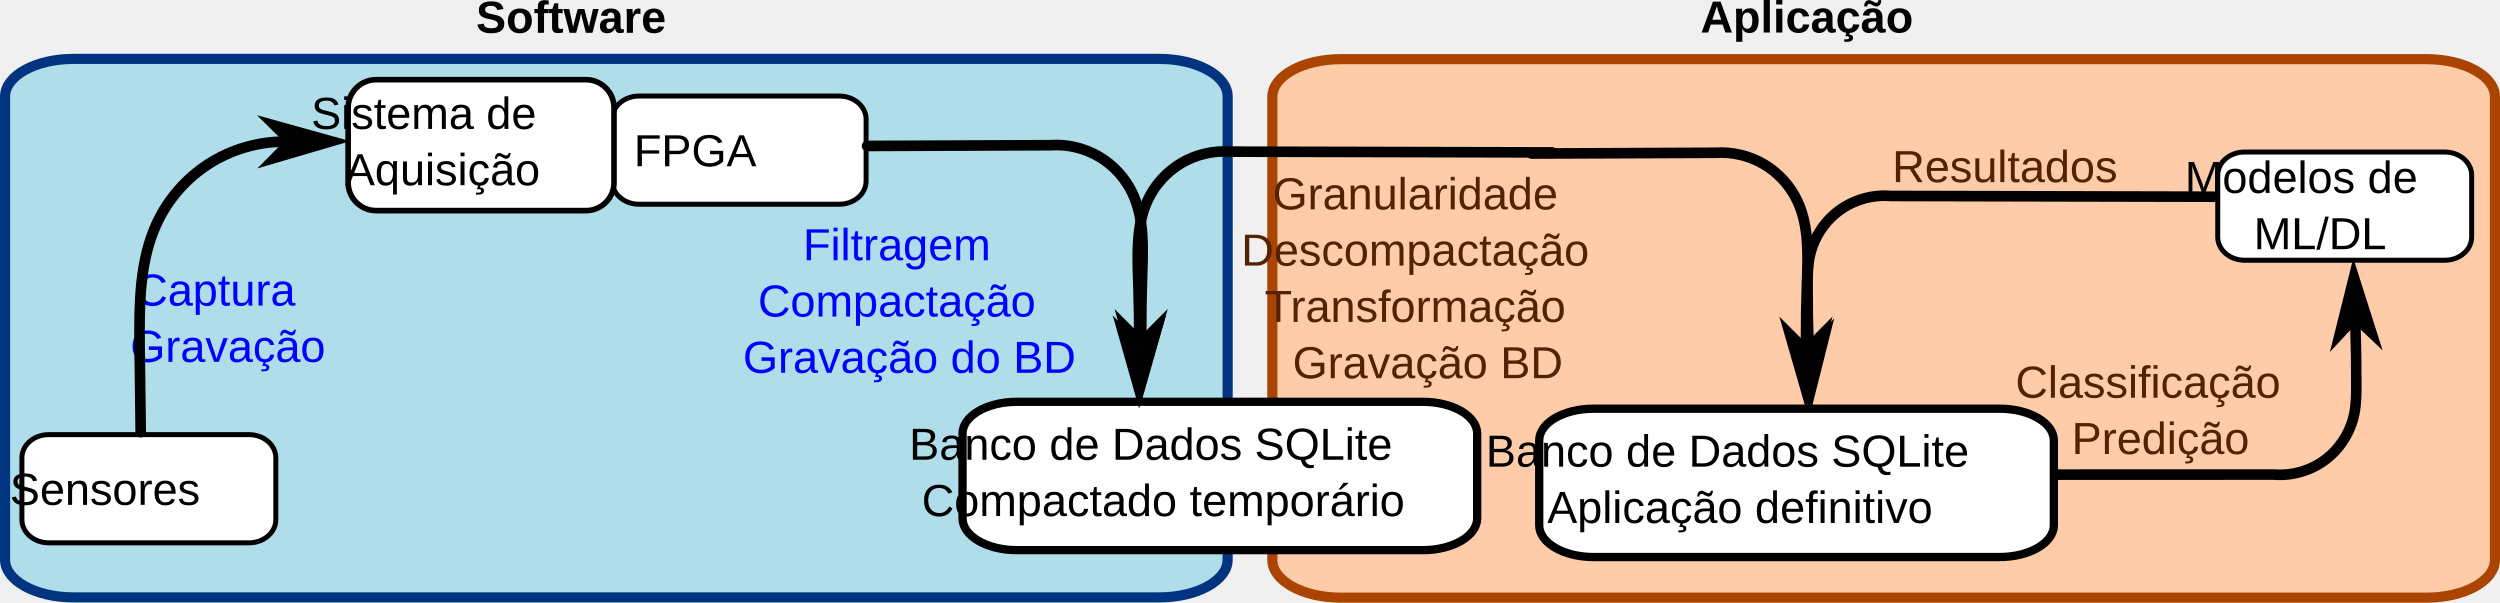
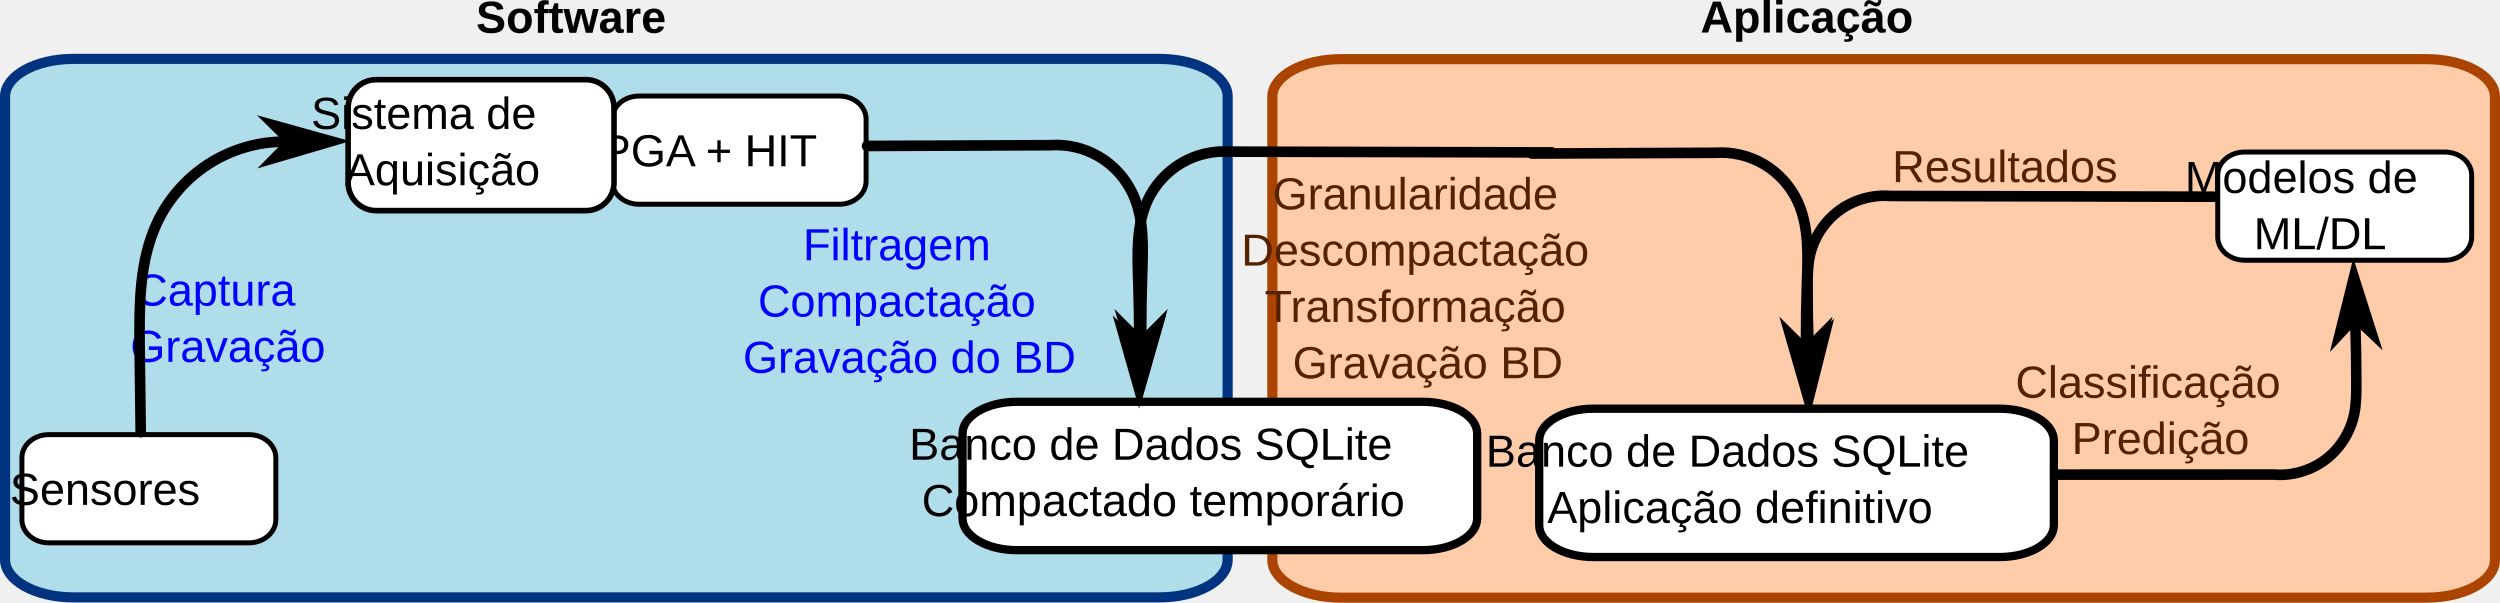
<svg xmlns="http://www.w3.org/2000/svg" width="235.036mm" height="56.664mm" viewBox="0 0 235.036 56.664" version="1.1" id="svg1">
  <defs id="defs1">
    <marker style="overflow:visible" id="DartArrow" refX="0" refY="0" orient="auto-start-reverse" markerWidth="1" markerHeight="1" viewBox="0 0 1 1" preserveAspectRatio="xMidYMid">
      <path style="fill:context-stroke;fill-rule:evenodd;stroke:none" d="M 0,0 5,-5 -12.5,0 5,5 Z" transform="scale(-0.5)" id="path13" />
    </marker>
    <marker style="overflow:visible" id="DartArrow-6" refX="0" refY="0" orient="auto-start-reverse" markerWidth="1" markerHeight="1" viewBox="0 0 1 1" preserveAspectRatio="xMidYMid">
      <path style="fill:context-stroke;fill-rule:evenodd;stroke:none" d="M 0,0 5,-5 -12.5,0 5,5 Z" transform="scale(-0.5)" id="path13-8" />
    </marker>
    <marker style="overflow:visible" id="DartArrow-6-7" refX="0" refY="0" orient="auto-start-reverse" markerWidth="1" markerHeight="1" viewBox="0 0 1 1" preserveAspectRatio="xMidYMid">
      <path style="fill:context-stroke;fill-rule:evenodd;stroke:none" d="M 0,0 5,-5 -12.5,0 5,5 Z" transform="scale(-0.5)" id="path13-8-1" />
    </marker>
    <marker style="overflow:visible" id="DartArrow-6-0" refX="0" refY="0" orient="auto-start-reverse" markerWidth="1" markerHeight="1" viewBox="0 0 1 1" preserveAspectRatio="xMidYMid">
      <path style="fill:context-stroke;fill-rule:evenodd;stroke:none" d="M 0,0 5,-5 -12.5,0 5,5 Z" transform="scale(-0.5)" id="path13-8-7" />
    </marker>
    <marker style="overflow:visible" id="DartArrow-6-0-1" refX="0" refY="0" orient="auto-start-reverse" markerWidth="1" markerHeight="1" viewBox="0 0 1 1" preserveAspectRatio="xMidYMid">
      <path style="fill:context-stroke;fill-rule:evenodd;stroke:none" d="M 0,0 5,-5 -12.5,0 5,5 Z" transform="scale(-0.5)" id="path13-8-7-8" />
    </marker>
    <marker style="overflow:visible" id="DartArrow-6-0-1-2" refX="0" refY="0" orient="auto-start-reverse" markerWidth="1" markerHeight="1" viewBox="0 0 1 1" preserveAspectRatio="xMidYMid">
      <path style="fill:context-stroke;fill-rule:evenodd;stroke:none" d="M 0,0 5,-5 -12.5,0 5,5 Z" transform="scale(-0.5)" id="path13-8-7-8-7" />
    </marker>
  </defs>
  <g id="layer1" transform="translate(-22.78964,-40.10637)">
    <rect style="fill:#afdde9;stroke:#003380;stroke-width:0.953;stroke-linecap:round;stroke-dasharray:none" id="rect1" width="114.94" height="50.626" x="23.266" y="45.643" rx="6.423" ry="3.538" />
    <rect style="fill:#ffccaa;stroke:#aa4400;stroke-width:0.953;stroke-linecap:round;stroke-dasharray:none" id="rect1-0" width="114.94" height="50.626" x="142.409" y="45.668" rx="6.423" ry="3.538" />
    <text xml:space="preserve" style="font-size:4.233px;font-family:Arial;-inkscape-font-specification:'Arial, Normal';text-align:center;text-anchor:middle;fill:#afdde9;stroke:#003380;stroke-width:1;stroke-linecap:round;stroke-dasharray:none" x="79.42" y="43.188" id="text1">
      <tspan id="tspan1" style="font-style:normal;font-variant:normal;font-weight:bold;font-stretch:normal;font-size:4.233px;font-family:Arial;-inkscape-font-specification:'Arial, Bold';font-variant-ligatures:normal;font-variant-caps:normal;font-variant-numeric:normal;font-variant-east-asian:normal;fill:#000000;stroke:none;stroke-width:1" x="79.42" y="43.188">Software</tspan>
    </text>
    <text xml:space="preserve" style="font-size:4.233px;font-family:Arial;-inkscape-font-specification:'Arial, Normal';text-align:center;text-anchor:middle;fill:#afdde9;stroke:#003380;stroke-width:1;stroke-linecap:round;stroke-dasharray:none" x="195.601" y="43.163" id="text1-4">
      <tspan id="tspan1-4" style="font-style:normal;font-variant:normal;font-weight:bold;font-stretch:normal;font-size:4.233px;font-family:Arial;-inkscape-font-specification:'Arial, Bold';font-variant-ligatures:normal;font-variant-caps:normal;font-variant-numeric:normal;font-variant-east-asian:normal;fill:#000000;stroke:none;stroke-width:1" x="195.601" y="43.163">Aplicação</tspan>
    </text>
    <rect style="fill:#ffffff;stroke:#000000;stroke-width:0.469;stroke-linecap:round;stroke-dasharray:none" id="rect2-9" width="23.872" height="10.172" x="231.289" y="54.399" rx="2.52" ry="2.179" />
    <text xml:space="preserve" style="font-style:normal;font-variant:normal;font-weight:normal;font-stretch:normal;font-size:4.233px;font-family:Arial;-inkscape-font-specification:'Arial, Normal';font-variant-ligatures:normal;font-variant-caps:normal;font-variant-numeric:normal;font-variant-east-asian:normal;text-align:center;text-anchor:middle;fill:#ffffff;stroke:#000000;stroke-width:1;stroke-linecap:round;stroke-dasharray:none" x="243.849" y="58.244" id="text2-4">
      <tspan id="tspan2-4" style="font-style:normal;font-variant:normal;font-weight:normal;font-stretch:normal;font-size:4.233px;font-family:Arial;-inkscape-font-specification:'Arial, Normal';font-variant-ligatures:normal;font-variant-caps:normal;font-variant-numeric:normal;font-variant-east-asian:normal;fill:#000000;stroke:none;stroke-width:1" x="243.849" y="58.244">Modelos de </tspan>
      <tspan style="font-style:normal;font-variant:normal;font-weight:normal;font-stretch:normal;font-size:4.233px;font-family:Arial;-inkscape-font-specification:'Arial, Normal';font-variant-ligatures:normal;font-variant-caps:normal;font-variant-numeric:normal;font-variant-east-asian:normal;fill:#000000;stroke:none;stroke-width:1" x="243.849" y="63.536" id="tspan21">ML/DL</tspan>
    </text>
    <text xml:space="preserve" style="font-style:normal;font-variant:normal;font-weight:normal;font-stretch:normal;font-size:4.233px;font-family:Arial;-inkscape-font-specification:'Arial, Normal';font-variant-ligatures:normal;font-variant-caps:normal;font-variant-numeric:normal;font-variant-east-asian:normal;text-align:center;text-anchor:middle;fill:#0000ff;stroke:none;stroke-width:1;stroke-linecap:round;stroke-dasharray:none" x="47.151" y="68.836" id="text2-99">
      <tspan id="tspan2-75" style="font-style:normal;font-variant:normal;font-weight:normal;font-stretch:normal;font-size:4.233px;font-family:Arial;-inkscape-font-specification:'Arial, Normal';font-variant-ligatures:normal;font-variant-caps:normal;font-variant-numeric:normal;font-variant-east-asian:normal;fill:#0000ff;stroke:none;stroke-width:1" x="47.151" y="68.836">Captura</tspan>
      <tspan style="font-style:normal;font-variant:normal;font-weight:normal;font-stretch:normal;font-size:4.233px;font-family:Arial;-inkscape-font-specification:'Arial, Normal';font-variant-ligatures:normal;font-variant-caps:normal;font-variant-numeric:normal;font-variant-east-asian:normal;fill:#0000ff;stroke:none;stroke-width:1" x="47.74" y="74.127" id="tspan16">Gravação </tspan>
    </text>
    <text xml:space="preserve" style="font-style:normal;font-variant:normal;font-weight:normal;font-stretch:normal;font-size:4.233px;font-family:Arial;-inkscape-font-specification:'Arial, Normal';font-variant-ligatures:normal;font-variant-caps:normal;font-variant-numeric:normal;font-variant-east-asian:normal;text-align:center;text-anchor:middle;fill:#0000ff;stroke:none;stroke-width:1;stroke-linecap:round;stroke-dasharray:none" x="111.224" y="64.574" id="text2-99-8">
      <tspan style="font-style:normal;font-variant:normal;font-weight:normal;font-stretch:normal;font-size:4.233px;font-family:Arial;-inkscape-font-specification:'Arial, Normal';font-variant-ligatures:normal;font-variant-caps:normal;font-variant-numeric:normal;font-variant-east-asian:normal;fill:#0000ff;stroke:none;stroke-width:1" x="111.224" y="64.574" id="tspan16-0">Filtragem</tspan>
      <tspan style="font-style:normal;font-variant:normal;font-weight:normal;font-stretch:normal;font-size:4.233px;font-family:Arial;-inkscape-font-specification:'Arial, Normal';font-variant-ligatures:normal;font-variant-caps:normal;font-variant-numeric:normal;font-variant-east-asian:normal;fill:#0000ff;stroke:none;stroke-width:1" x="111.224" y="69.865" id="tspan25">Compactação</tspan>
      <tspan style="font-style:normal;font-variant:normal;font-weight:normal;font-stretch:normal;font-size:4.233px;font-family:Arial;-inkscape-font-specification:'Arial, Normal';font-variant-ligatures:normal;font-variant-caps:normal;font-variant-numeric:normal;font-variant-east-asian:normal;fill:#0000ff;stroke:none;stroke-width:1" x="111.812" y="75.157" id="tspan17">Gravação do BD </tspan>
    </text>
    <text xml:space="preserve" style="font-style:normal;font-variant:normal;font-weight:normal;font-stretch:normal;font-size:4.233px;font-family:Arial;-inkscape-font-specification:'Arial, Normal';font-variant-ligatures:normal;font-variant-caps:normal;font-variant-numeric:normal;font-variant-east-asian:normal;text-align:center;text-anchor:middle;fill:#552200;stroke:none;stroke-width:1;stroke-linecap:round;stroke-dasharray:none" x="159.957" y="59.788" id="text2-99-8-8">
      <tspan style="font-style:normal;font-variant:normal;font-weight:normal;font-stretch:normal;font-size:4.233px;font-family:Arial;-inkscape-font-specification:'Arial, Normal';font-variant-ligatures:normal;font-variant-caps:normal;font-variant-numeric:normal;font-variant-east-asian:normal;fill:#552200;stroke:none;stroke-width:1" x="159.957" y="59.788" id="tspan17-5">Granularidade</tspan>
      <tspan style="font-style:normal;font-variant:normal;font-weight:normal;font-stretch:normal;font-size:4.233px;font-family:Arial;-inkscape-font-specification:'Arial, Normal';font-variant-ligatures:normal;font-variant-caps:normal;font-variant-numeric:normal;font-variant-east-asian:normal;fill:#552200;stroke:none;stroke-width:1" x="159.957" y="65.08" id="tspan18">Descompactação</tspan>
      <tspan style="font-style:normal;font-variant:normal;font-weight:normal;font-stretch:normal;font-size:4.233px;font-family:Arial;-inkscape-font-specification:'Arial, Normal';font-variant-ligatures:normal;font-variant-caps:normal;font-variant-numeric:normal;font-variant-east-asian:normal;fill:#552200;stroke:none;stroke-width:1" x="159.957" y="70.372" id="tspan19">Transformação</tspan>
      <tspan style="font-style:normal;font-variant:normal;font-weight:normal;font-stretch:normal;font-size:4.233px;font-family:Arial;-inkscape-font-specification:'Arial, Normal';font-variant-ligatures:normal;font-variant-caps:normal;font-variant-numeric:normal;font-variant-east-asian:normal;fill:#552200;stroke:none;stroke-width:1" x="159.957" y="75.663" id="tspan20">Gravação BD</tspan>
    </text>
    <text xml:space="preserve" style="font-style:normal;font-variant:normal;font-weight:normal;font-stretch:normal;font-size:4.233px;font-family:Arial;-inkscape-font-specification:'Arial, Normal';font-variant-ligatures:normal;font-variant-caps:normal;font-variant-numeric:normal;font-variant-east-asian:normal;text-align:center;text-anchor:middle;fill:#552200;stroke:none;stroke-width:1;stroke-linecap:round;stroke-dasharray:none" x="214.219" y="57.227" id="text2-99-8-8-2">
      <tspan style="font-style:normal;font-variant:normal;font-weight:normal;font-stretch:normal;font-size:4.233px;font-family:Arial;-inkscape-font-specification:'Arial, Normal';font-variant-ligatures:normal;font-variant-caps:normal;font-variant-numeric:normal;font-variant-east-asian:normal;fill:#552200;stroke:none;stroke-width:1" x="214.219" y="57.227" id="tspan20-1">Resultados</tspan>
    </text>
    <text xml:space="preserve" style="font-style:normal;font-variant:normal;font-weight:normal;font-stretch:normal;font-size:4.233px;font-family:Arial;-inkscape-font-specification:'Arial, Normal';font-variant-ligatures:normal;font-variant-caps:normal;font-variant-numeric:normal;font-variant-east-asian:normal;text-align:center;text-anchor:middle;fill:#552200;stroke:none;stroke-width:1;stroke-linecap:round;stroke-dasharray:none" x="228.853" y="77.496" id="text2-99-8-8-2-1">
      <tspan style="font-style:normal;font-variant:normal;font-weight:normal;font-stretch:normal;font-size:4.233px;font-family:Arial;-inkscape-font-specification:'Arial, Normal';font-variant-ligatures:normal;font-variant-caps:normal;font-variant-numeric:normal;font-variant-east-asian:normal;fill:#552200;stroke:none;stroke-width:1" x="228.853" y="77.496" id="tspan20-1-4">Classificação</tspan>
      <tspan style="font-style:normal;font-variant:normal;font-weight:normal;font-stretch:normal;font-size:4.233px;font-family:Arial;-inkscape-font-specification:'Arial, Normal';font-variant-ligatures:normal;font-variant-caps:normal;font-variant-numeric:normal;font-variant-east-asian:normal;fill:#552200;stroke:none;stroke-width:1" x="228.853" y="82.788" id="tspan24">Predição</tspan>
    </text>
    <g id="g5" transform="translate(0.4735669,-9.708121)">
      <rect style="fill:#ffffff;stroke:#000000;stroke-width:0.469;stroke-linecap:round;stroke-dasharray:none" id="rect2-2" width="23.872" height="10.172" x="24.376" y="90.676" rx="2.52" ry="2.179" />
      <text xml:space="preserve" style="font-style:normal;font-variant:normal;font-weight:normal;font-stretch:normal;font-size:4.233px;font-family:Arial;-inkscape-font-specification:'Arial, Normal';font-variant-ligatures:normal;font-variant-caps:normal;font-variant-numeric:normal;font-variant-east-asian:normal;text-align:center;text-anchor:middle;fill:#ffffff;stroke:#000000;stroke-width:1;stroke-linecap:round;stroke-dasharray:none" x="36.299" y="97.277" id="text2-9">
        <tspan id="tspan2-8" style="font-style:normal;font-variant:normal;font-weight:normal;font-stretch:normal;font-size:4.233px;font-family:Arial;-inkscape-font-specification:'Arial, Normal';font-variant-ligatures:normal;font-variant-caps:normal;font-variant-numeric:normal;font-variant-east-asian:normal;fill:#000000;stroke:none;stroke-width:1" x="36.299" y="97.277">Sensores</tspan>
      </text>
    </g>
    <g id="g4" transform="translate(2.70615,-89.13383)">
      <rect style="fill:#ffffff;stroke:#000000;stroke-width:0.469;stroke-linecap:round;stroke-dasharray:none" id="rect2-4" width="23.872" height="10.172" x="77.637" y="138.27" rx="2.52" ry="2.179" />
      <text xml:space="preserve" style="font-style:normal;font-variant:normal;font-weight:normal;font-stretch:normal;font-size:4.233px;font-family:Arial;-inkscape-font-specification:'Arial, Normal';font-variant-ligatures:normal;font-variant-caps:normal;font-variant-numeric:normal;font-variant-east-asian:normal;text-align:center;text-anchor:middle;fill:#ffffff;stroke:#000000;stroke-width:1;stroke-linecap:round;stroke-dasharray:none" x="89.559" y="144.871" id="text2-3">
-         <tspan id="tspan2-7" style="font-style:normal;font-variant:normal;font-weight:normal;font-stretch:normal;font-size:4.233px;font-family:Arial;-inkscape-font-specification:'Arial, Normal';font-variant-ligatures:normal;font-variant-caps:normal;font-variant-numeric:normal;font-variant-east-asian:normal;fill:#000000;stroke:none;stroke-width:1" x="89.559" y="144.871">FPGA</tspan>
+         <tspan id="tspan2-7" style="font-style:normal;font-variant:normal;font-weight:normal;font-stretch:normal;font-size:4.233px;font-family:Arial;-inkscape-font-specification:'Arial, Normal';font-variant-ligatures:normal;font-variant-caps:normal;font-variant-numeric:normal;font-variant-east-asian:normal;fill:#000000;stroke:none;stroke-width:1" x="89.559" y="144.871">FPGA + HIT</tspan>
      </text>
    </g>
    <g id="g3" transform="translate(7.949317,-16.06777)">
      <rect style="fill:#ffffff;stroke:#000000;stroke-width:0.528;stroke-linecap:round;stroke-dasharray:none" id="rect2-7" width="24.997" height="12.312" x="47.569" y="63.664" rx="2.639" ry="2.637" />
      <text xml:space="preserve" style="font-style:normal;font-variant:normal;font-weight:normal;font-stretch:normal;font-size:4.233px;font-family:Arial;-inkscape-font-specification:'Arial, Normal';font-variant-ligatures:normal;font-variant-caps:normal;font-variant-numeric:normal;font-variant-east-asian:normal;text-align:center;text-anchor:middle;fill:#ffffff;stroke:#000000;stroke-width:1;stroke-linecap:round;stroke-dasharray:none" x="60.56" y="68.294" id="text2-2">
        <tspan id="tspan2-9" style="font-style:normal;font-variant:normal;font-weight:normal;font-stretch:normal;font-size:4.233px;font-family:Arial;-inkscape-font-specification:'Arial, Normal';font-variant-ligatures:normal;font-variant-caps:normal;font-variant-numeric:normal;font-variant-east-asian:normal;fill:#000000;stroke:none;stroke-width:1" x="60.56" y="68.294">Sistema de </tspan>
        <tspan style="font-style:normal;font-variant:normal;font-weight:normal;font-stretch:normal;font-size:4.233px;font-family:Arial;-inkscape-font-specification:'Arial, Normal';font-variant-ligatures:normal;font-variant-caps:normal;font-variant-numeric:normal;font-variant-east-asian:normal;fill:#000000;stroke:none;stroke-width:1" x="60.56" y="73.586" id="tspan3">Aquisição</tspan>
      </text>
    </g>
    <path style="fill:none;stroke:#000000;stroke-width:1;stroke-linecap:round;stroke-dasharray:none;marker-end:url(#DartArrow)" d="m 36.019,80.732 c -0.042,-2.706 -0.077,-5.411 -0.103,-8.117 -0.038,-3.934 -0.026,-8.02 1.648,-11.579 1.057,-2.247 2.76,-4.186 4.852,-5.525 2.092,-1.339 4.566,-2.072 7.05,-2.09" id="path12" />
    <g id="g15" transform="translate(6.629936,-17.52197)">
      <g id="g17">
        <rect style="fill:#ffffff;stroke:#000000;stroke-width:0.781;stroke-linecap:round;stroke-dasharray:none" id="rect13" width="48.383" height="13.946" x="106.652" y="95.404" rx="5.108" ry="2.988" />
        <text xml:space="preserve" style="font-style:normal;font-variant:normal;font-weight:normal;font-stretch:normal;font-size:4.233px;font-family:Arial;-inkscape-font-specification:'Arial, Normal';font-variant-ligatures:normal;font-variant-caps:normal;font-variant-numeric:normal;font-variant-east-asian:normal;text-align:center;text-anchor:middle;fill:#ffffff;stroke:#000000;stroke-width:1;stroke-linecap:round;stroke-dasharray:none" x="130.816" y="100.853" id="text15">
          <tspan id="tspan14" style="font-style:normal;font-variant:normal;font-weight:normal;font-stretch:normal;font-size:4.233px;font-family:Arial;-inkscape-font-specification:'Arial, Normal';font-variant-ligatures:normal;font-variant-caps:normal;font-variant-numeric:normal;font-variant-east-asian:normal;fill:#000000;stroke:none;stroke-width:1" x="130.816" y="100.853">Banco de Dados SQLite</tspan>
          <tspan style="font-style:normal;font-variant:normal;font-weight:normal;font-stretch:normal;font-size:4.233px;font-family:Arial;-inkscape-font-specification:'Arial, Normal';font-variant-ligatures:normal;font-variant-caps:normal;font-variant-numeric:normal;font-variant-east-asian:normal;fill:#000000;stroke:none;stroke-width:1" x="130.816" y="106.145" id="tspan15">Compactado temporário</tspan>
        </text>
      </g>
    </g>
    <g id="g15-5" transform="translate(60.84575,-16.87433)">
      <g id="g17-4">
        <rect style="fill:#ffffff;stroke:#000000;stroke-width:0.781;stroke-linecap:round;stroke-dasharray:none" id="rect13-3" width="48.383" height="13.946" x="106.652" y="95.404" rx="5.108" ry="2.988" />
        <text xml:space="preserve" style="font-style:normal;font-variant:normal;font-weight:normal;font-stretch:normal;font-size:4.233px;font-family:Arial;-inkscape-font-specification:'Arial, Normal';font-variant-ligatures:normal;font-variant-caps:normal;font-variant-numeric:normal;font-variant-east-asian:normal;text-align:center;text-anchor:middle;fill:#ffffff;stroke:#000000;stroke-width:1;stroke-linecap:round;stroke-dasharray:none" x="130.816" y="100.853" id="text15-3">
          <tspan id="tspan14-2" style="font-style:normal;font-variant:normal;font-weight:normal;font-stretch:normal;font-size:4.233px;font-family:Arial;-inkscape-font-specification:'Arial, Normal';font-variant-ligatures:normal;font-variant-caps:normal;font-variant-numeric:normal;font-variant-east-asian:normal;fill:#000000;stroke:none;stroke-width:1" x="130.816" y="100.853">Banco de Dados SQLite</tspan>
          <tspan style="font-style:normal;font-variant:normal;font-weight:normal;font-stretch:normal;font-size:4.233px;font-family:Arial;-inkscape-font-specification:'Arial, Normal';font-variant-ligatures:normal;font-variant-caps:normal;font-variant-numeric:normal;font-variant-east-asian:normal;fill:#000000;stroke:none;stroke-width:1" x="130.816" y="106.145" id="tspan15-9">Aplicação definitivo</tspan>
        </text>
      </g>
    </g>
    <path style="fill:none;stroke:#000000;stroke-width:1;stroke-linecap:round;stroke-dasharray:none;marker-end:url(#DartArrow-6)" d="m 14.117,78.838 -0.071,-17.227 c -0.113,-1.586 0.265,-3.205 1.071,-4.576 0.805,-1.372 2.034,-2.491 3.475,-3.165 2.372,-1.11 5.109,-0.98 7.727,-0.893 1.875,0.063 3.751,0.092 5.627,0.088" id="path12-2" transform="rotate(90,71.71548,111.4271)" />
    <path style="fill:none;stroke:#000000;stroke-width:1;stroke-linecap:round;stroke-dasharray:none;marker-end:url(#DartArrow-6-7)" d="m 14.117,78.838 -0.071,-17.227 c -0.113,-1.586 0.265,-3.205 1.071,-4.576 0.805,-1.372 2.034,-2.491 3.475,-3.165 2.372,-1.11 5.109,-0.98 7.727,-0.893 1.875,0.063 3.751,0.092 5.627,0.088" id="path12-2-5" transform="rotate(90,102.6103,143.0351)" />
    <path style="fill:none;stroke:#000000;stroke-width:1;stroke-linecap:round;stroke-dasharray:none;marker-end:url(#DartArrow-6-0)" d="m 14.117,91.854 -0.071,-30.243 c -0.113,-1.586 0.265,-3.205 1.071,-4.576 0.805,-1.372 2.034,-2.491 3.475,-3.165 2.372,-1.11 5.109,-0.98 7.727,-0.893 1.875,0.063 3.751,0.092 5.627,0.088" id="path12-2-9" transform="matrix(0,1,1,0,76.82985,40.31773)" />
    <path style="fill:none;stroke:#000000;stroke-width:1;stroke-linecap:round;stroke-dasharray:none;marker-end:url(#DartArrow-6-0-1)" d="m 17.929,91.152 -0.071,-30.354 c -0.145,-1.733 0.367,-3.513 1.411,-4.904 1.044,-1.391 2.61,-2.381 4.314,-2.726 0.897,-0.182 1.819,-0.19 2.735,-0.191 1.876,-0.001 3.752,0.028 5.627,0.088" id="path12-2-9-3" transform="matrix(0,1,1,0,139.7492,40.67181)" />
    <path style="fill:none;stroke:#000000;stroke-width:1;stroke-linecap:round;stroke-dasharray:none;marker-end:url(#DartArrow-6-0-1-2)" d="m 17.851,81.402 0.007,-20.604 c -0.145,-1.733 0.367,-3.513 1.411,-4.904 1.044,-1.391 2.61,-2.381 4.314,-2.726 0.897,-0.182 1.819,-0.19 2.735,-0.191 1.876,-0.001 3.752,0.028 5.627,0.088" id="path12-2-9-3-1" transform="matrix(0,-1.000982,-0.9919488,0,296.868,102.5973)" />
  </g>
</svg>
